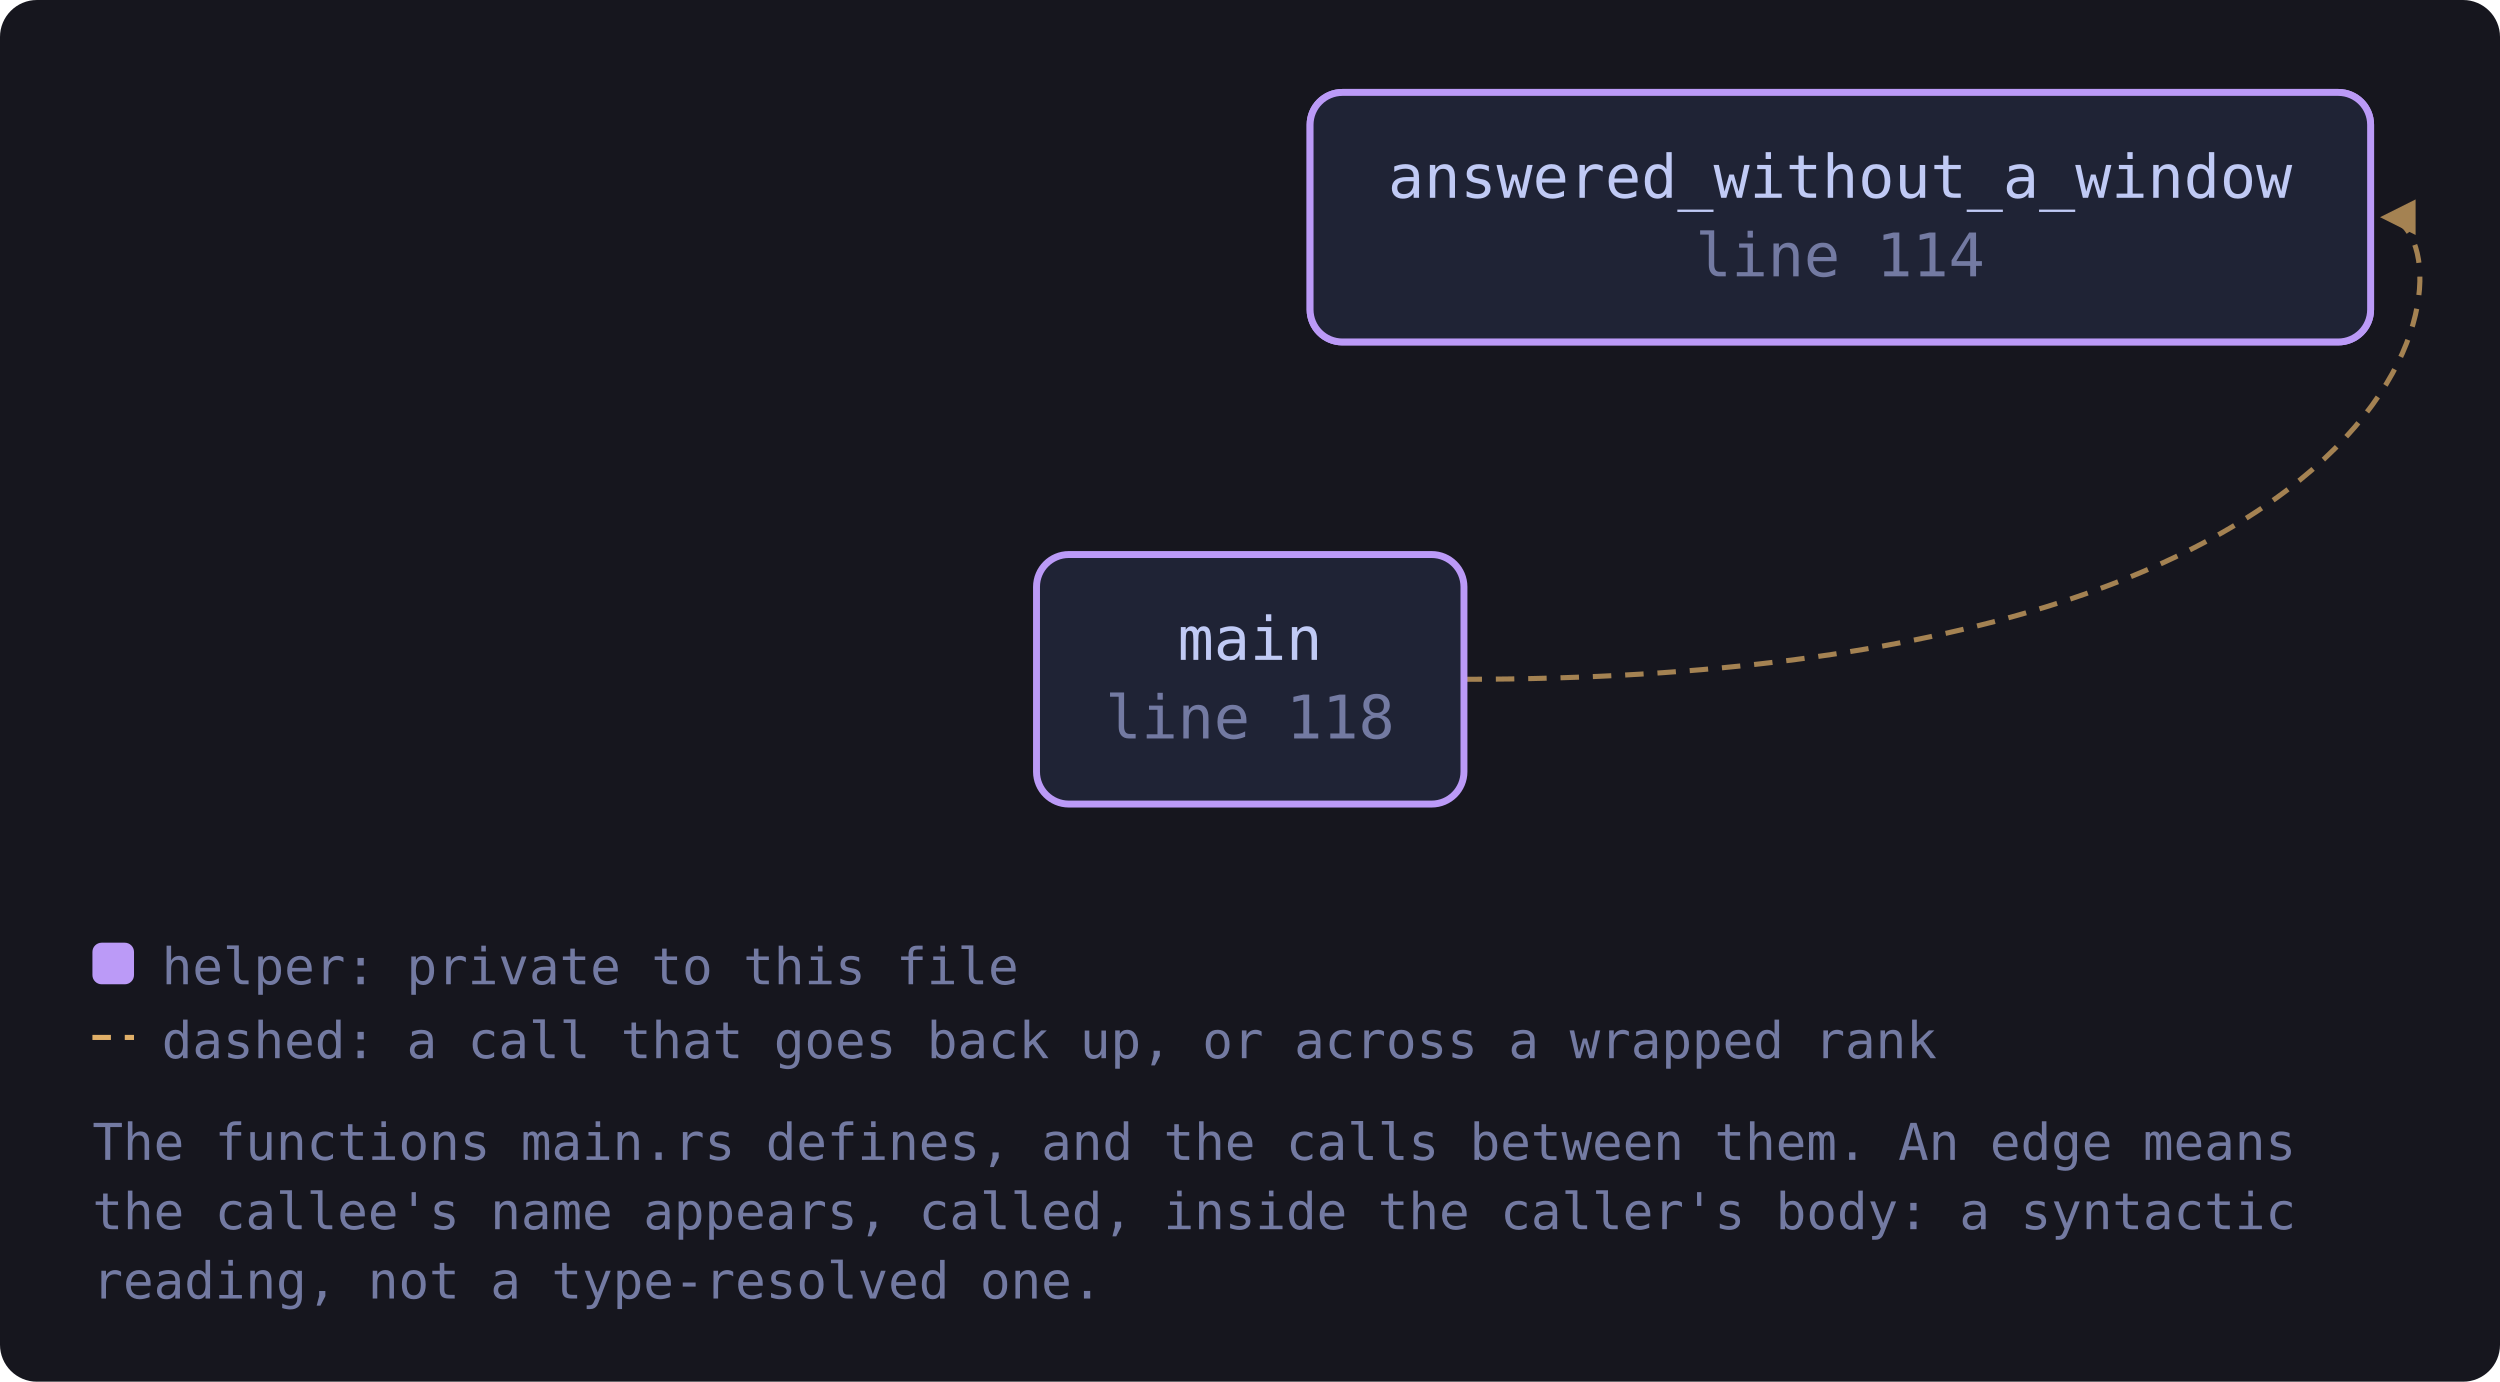
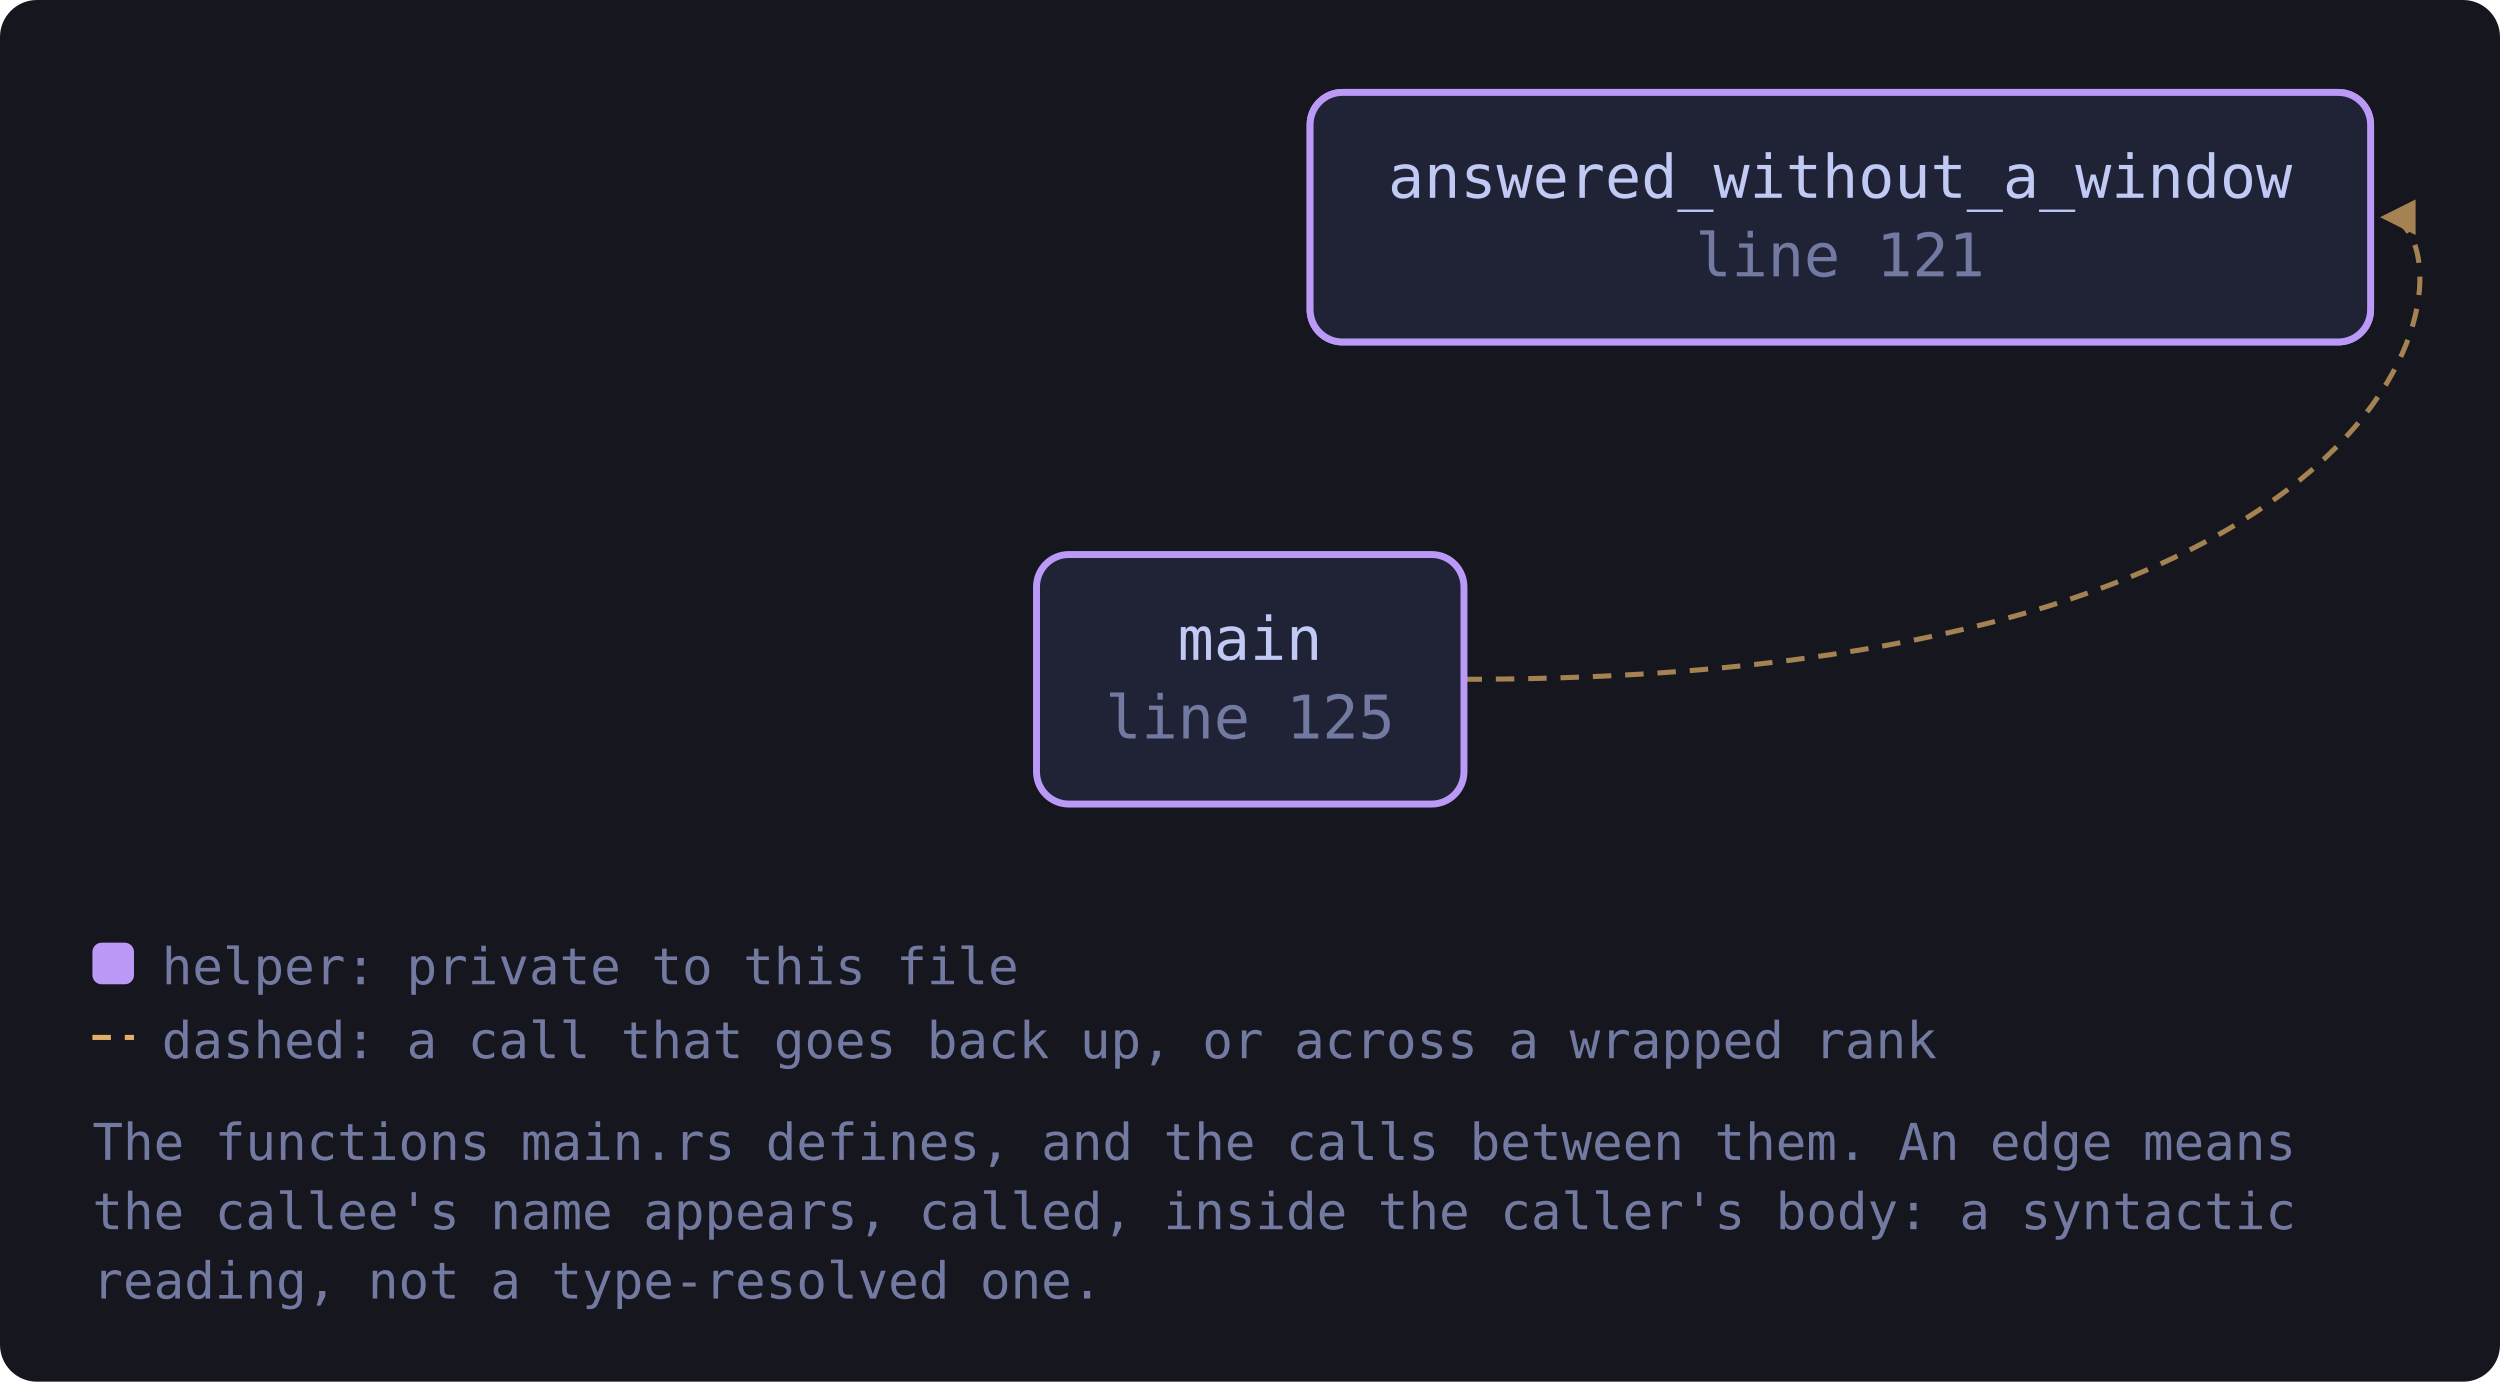
<svg xmlns="http://www.w3.org/2000/svg" viewBox="0 0 541 299" width="541" height="299" style="max-width:100%;height:auto" role="img" aria-label="flowchart">
  <defs>
    <marker id="a-muted" viewBox="0 0 8 8" refX="7" refY="4" markerWidth="7" markerHeight="7" orient="auto-start-reverse">
      <path d="M0 0 L8 4 L0 8 z" fill="var(--muted, #737aa2)" />
    </marker>
    <marker id="a-warn" viewBox="0 0 8 8" refX="7" refY="4" markerWidth="7" markerHeight="7" orient="auto-start-reverse">
      <path d="M0 0 L8 4 L0 8 z" fill="var(--warn, #e0af68)" />
    </marker>
    <marker id="a-accent" viewBox="0 0 8 8" refX="7" refY="4" markerWidth="7" markerHeight="7" orient="auto-start-reverse">
      <path d="M0 0 L8 4 L0 8 z" fill="var(--accent, #7aa2f7)" />
    </marker>
    <marker id="a-cyan" viewBox="0 0 8 8" refX="7" refY="4" markerWidth="7" markerHeight="7" orient="auto-start-reverse">
      <path d="M0 0 L8 4 L0 8 z" fill="var(--cyan, #7dcfff)" />
    </marker>
    <marker id="a-accent-2" viewBox="0 0 8 8" refX="7" refY="4" markerWidth="7" markerHeight="7" orient="auto-start-reverse">
      <path d="M0 0 L8 4 L0 8 z" fill="var(--accent-2, #bb9af7)" />
    </marker>
  </defs>
  <rect x="0" y="0" width="541" height="299" fill="var(--bg-inset, #16161e)" rx="8" />
  <path d="M316.7 147.0 C 535.0 147.0, 535.0 47.0, 516.0 47.0" fill="none" stroke="var(--warn, #e0af68)" stroke-width="1.1" opacity="0.7" stroke-dasharray="4 3" marker-end="url(#a-warn)" />
-   <a href="https://github.com/tilas01/veilvoice/blob/main/crates/veilvoice-gui/src/main.rs#L99" target="_blank" rel="noopener noreferrer">
+   <a href="https://github.com/tilas01/veilvoice/blob/main/crates/veilvoice-gui/src/main.rs#L106" target="_blank" rel="noopener noreferrer">
    <rect x="283.5" y="20.0" width="229.5" height="54.0" rx="7" fill="var(--bg-soft, #1f2335)" stroke="var(--accent-2, #bb9af7)" stroke-width="1.5" />
    <text x="398.2" y="42.8" font-family="ui-monospace, SFMono-Regular, Menlo, Consolas, monospace" font-size="13" fill="var(--fg, #c0caf5)" text-anchor="middle">answered_without_a_window</text>
-     <text x="398.2" y="59.8" font-family="ui-monospace, SFMono-Regular, Menlo, Consolas, monospace" font-size="13" fill="var(--muted, #737aa2)" text-anchor="middle">line 99</text>
+     <text x="398.2" y="59.8" font-family="ui-monospace, SFMono-Regular, Menlo, Consolas, monospace" font-size="13" fill="var(--muted, #737aa2)" text-anchor="middle">line 106</text>
  </a>
-   <a href="https://github.com/tilas01/veilvoice/blob/main/crates/veilvoice-gui/src/main.rs#L114" target="_blank" rel="noopener noreferrer">
+   <a href="https://github.com/tilas01/veilvoice/blob/main/crates/veilvoice-gui/src/main.rs#L121" target="_blank" rel="noopener noreferrer">
    <rect x="283.5" y="20.0" width="229.5" height="54.0" rx="7" fill="var(--bg-soft, #1f2335)" stroke="var(--accent-2, #bb9af7)" stroke-width="1.5" />
    <text x="398.2" y="42.8" font-family="ui-monospace, SFMono-Regular, Menlo, Consolas, monospace" font-size="13" fill="var(--fg, #c0caf5)" text-anchor="middle">answered_without_a_window</text>
-     <text x="398.2" y="59.8" font-family="ui-monospace, SFMono-Regular, Menlo, Consolas, monospace" font-size="13" fill="var(--muted, #737aa2)" text-anchor="middle">line 114</text>
+     <text x="398.2" y="59.8" font-family="ui-monospace, SFMono-Regular, Menlo, Consolas, monospace" font-size="13" fill="var(--muted, #737aa2)" text-anchor="middle">line 121</text>
  </a>
-   <a href="https://github.com/tilas01/veilvoice/blob/main/crates/veilvoice-gui/src/main.rs#L118" target="_blank" rel="noopener noreferrer">
+   <a href="https://github.com/tilas01/veilvoice/blob/main/crates/veilvoice-gui/src/main.rs#L125" target="_blank" rel="noopener noreferrer">
    <rect x="224.3" y="120.0" width="92.5" height="54.0" rx="7" fill="var(--bg-soft, #1f2335)" stroke="var(--accent-2, #bb9af7)" stroke-width="1.5" />
    <text x="270.5" y="142.8" font-family="ui-monospace, SFMono-Regular, Menlo, Consolas, monospace" font-size="13" fill="var(--fg, #c0caf5)" text-anchor="middle">main</text>
-     <text x="270.5" y="159.8" font-family="ui-monospace, SFMono-Regular, Menlo, Consolas, monospace" font-size="13" fill="var(--muted, #737aa2)" text-anchor="middle">line 118</text>
+     <text x="270.5" y="159.8" font-family="ui-monospace, SFMono-Regular, Menlo, Consolas, monospace" font-size="13" fill="var(--muted, #737aa2)" text-anchor="middle">line 125</text>
  </a>
  <rect x="20.0" y="204.0" width="9" height="9" rx="2" fill="var(--accent-2, #bb9af7)" />
  <text x="35.0" y="213.0" font-family="ui-monospace, SFMono-Regular, Menlo, Consolas, monospace" font-size="11" fill="var(--muted, #737aa2)">helper: private to this file</text>
  <path d="M20.0 224.5 L29.0 224.5" stroke="var(--warn, #e0af68)" stroke-width="1.1" stroke-dasharray="4 3" />
  <text x="35.0" y="229.0" font-family="ui-monospace, SFMono-Regular, Menlo, Consolas, monospace" font-size="11" fill="var(--muted, #737aa2)">dashed: a call that goes back up, or across a wrapped rank</text>
  <text x="20.0" y="251.0" font-family="ui-monospace, SFMono-Regular, Menlo, Consolas, monospace" font-size="11" fill="var(--muted, #737aa2)">The functions main.rs defines, and the calls between them. An edge means</text>
  <text x="20.0" y="266.0" font-family="ui-monospace, SFMono-Regular, Menlo, Consolas, monospace" font-size="11" fill="var(--muted, #737aa2)">the callee's name appears, called, inside the caller's body: a syntactic</text>
  <text x="20.0" y="281.0" font-family="ui-monospace, SFMono-Regular, Menlo, Consolas, monospace" font-size="11" fill="var(--muted, #737aa2)">reading, not a type-resolved one.</text>
</svg>
